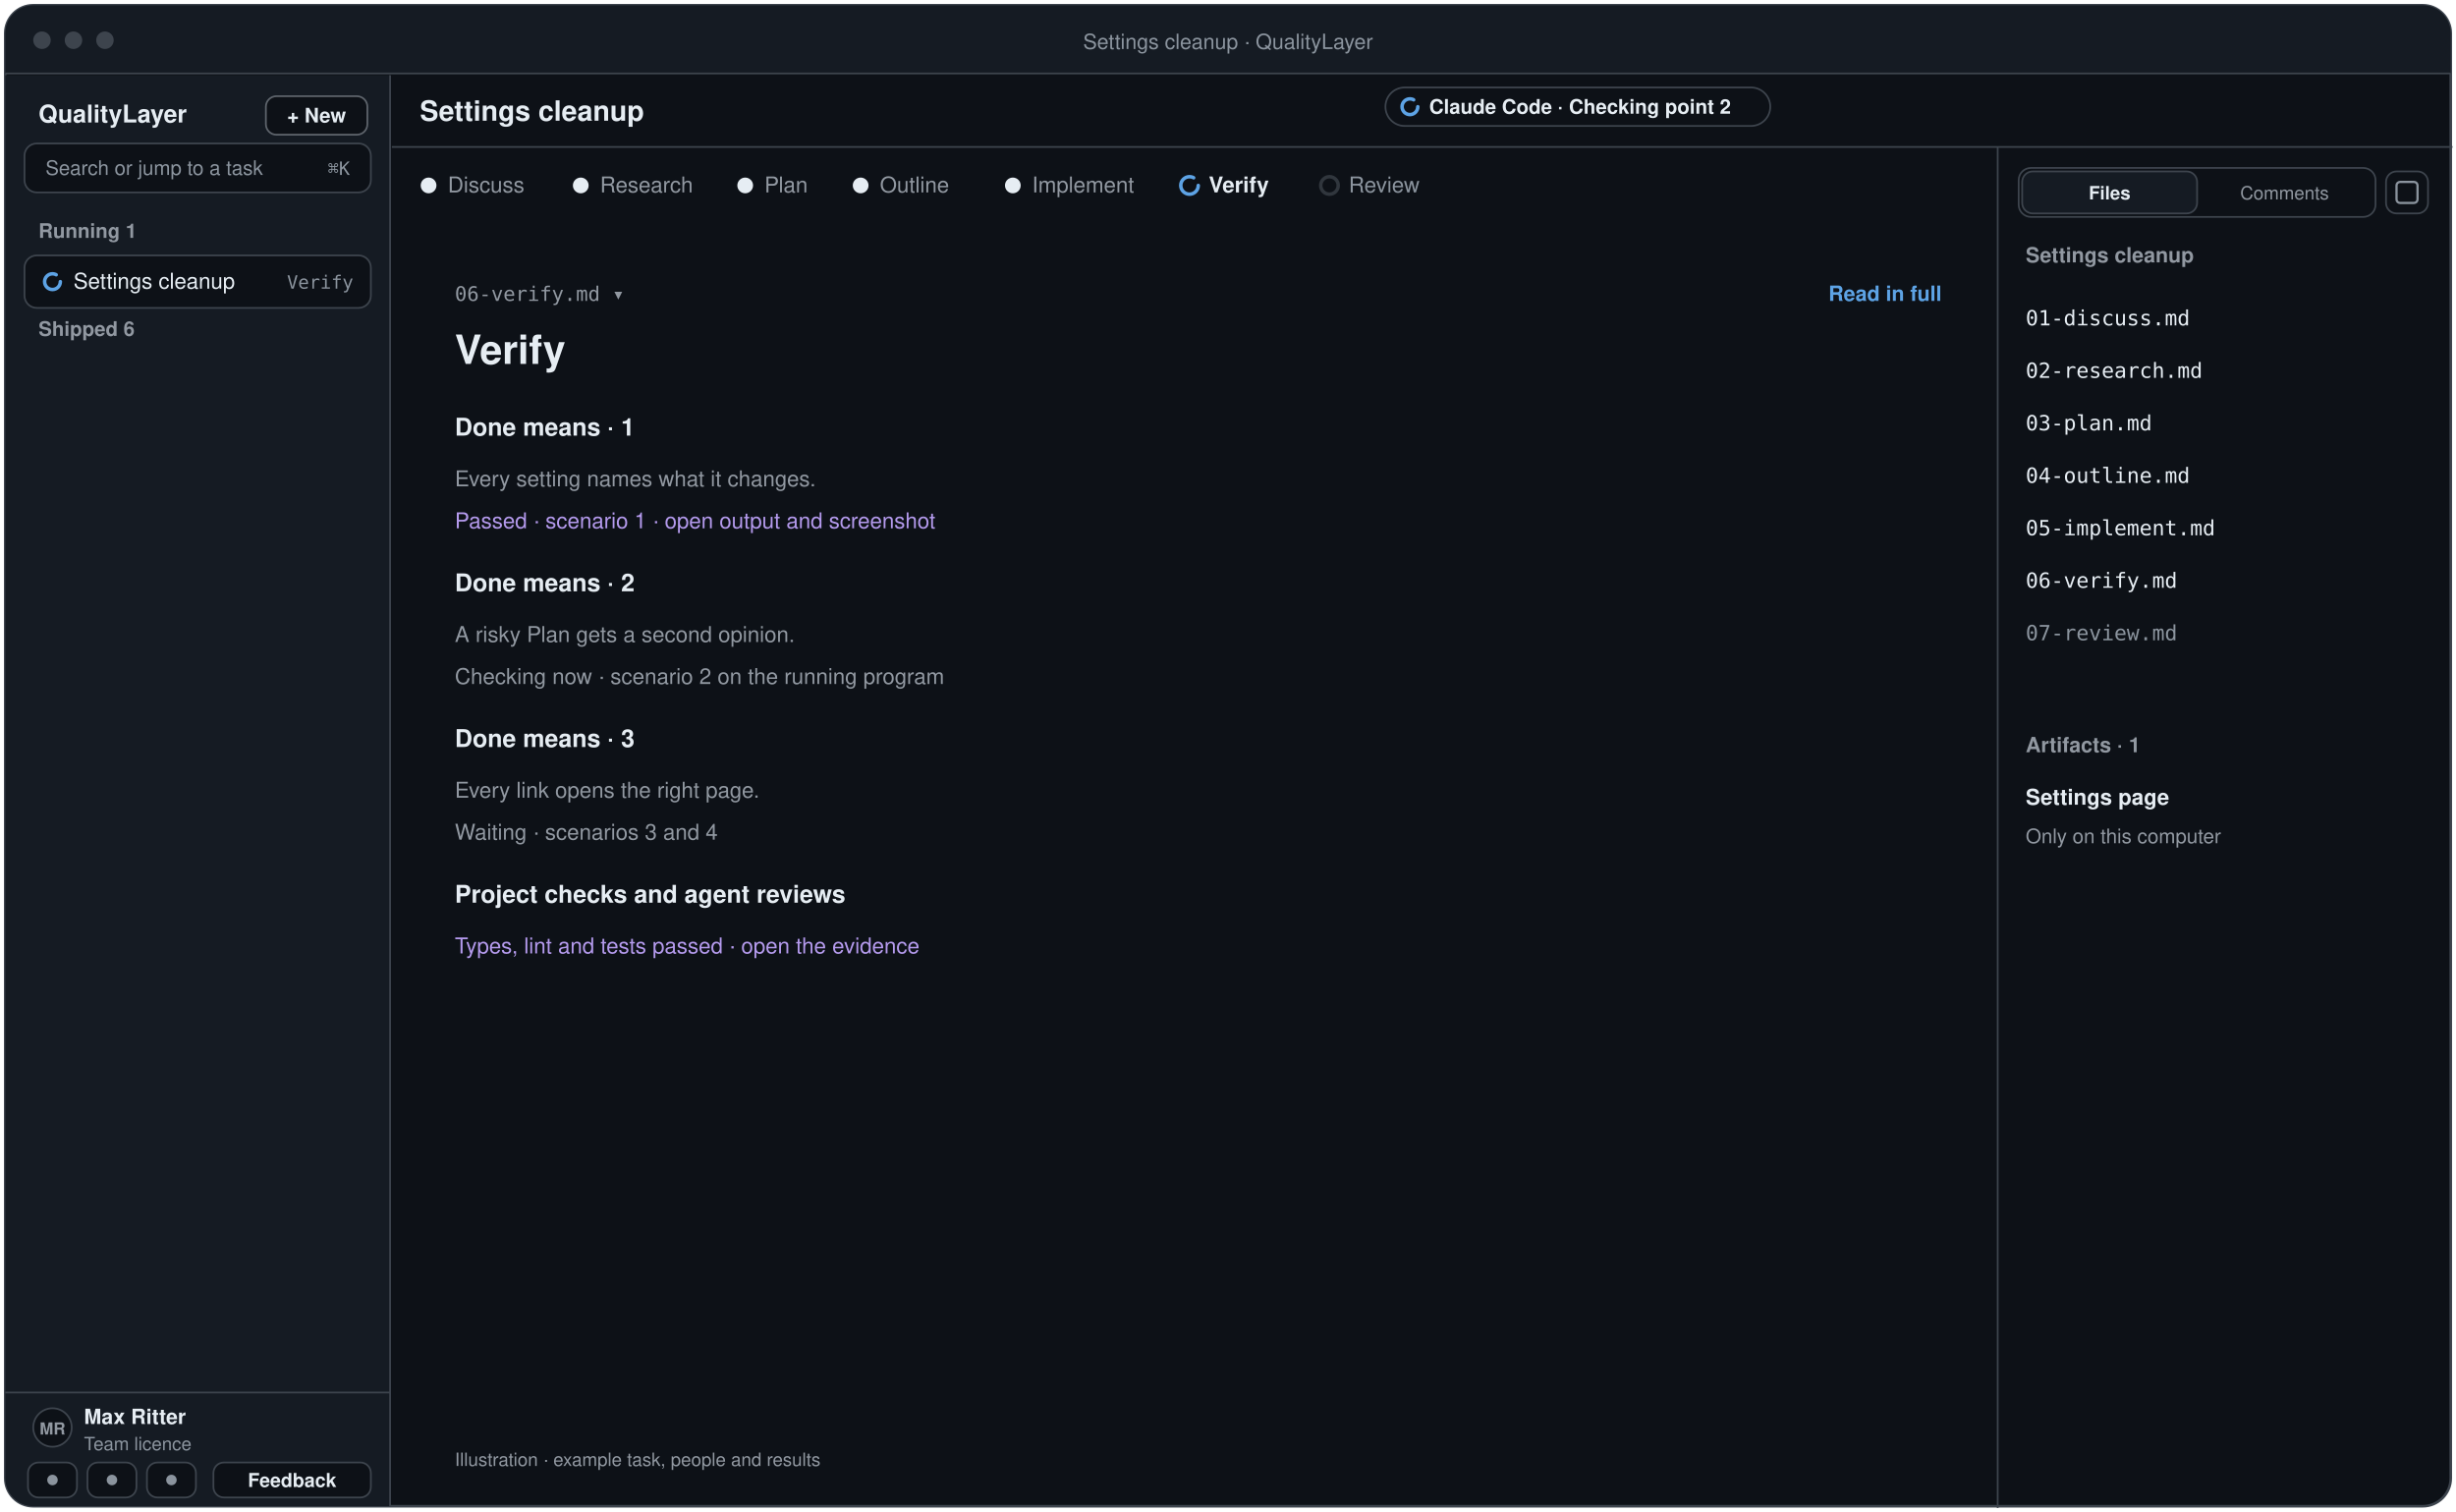
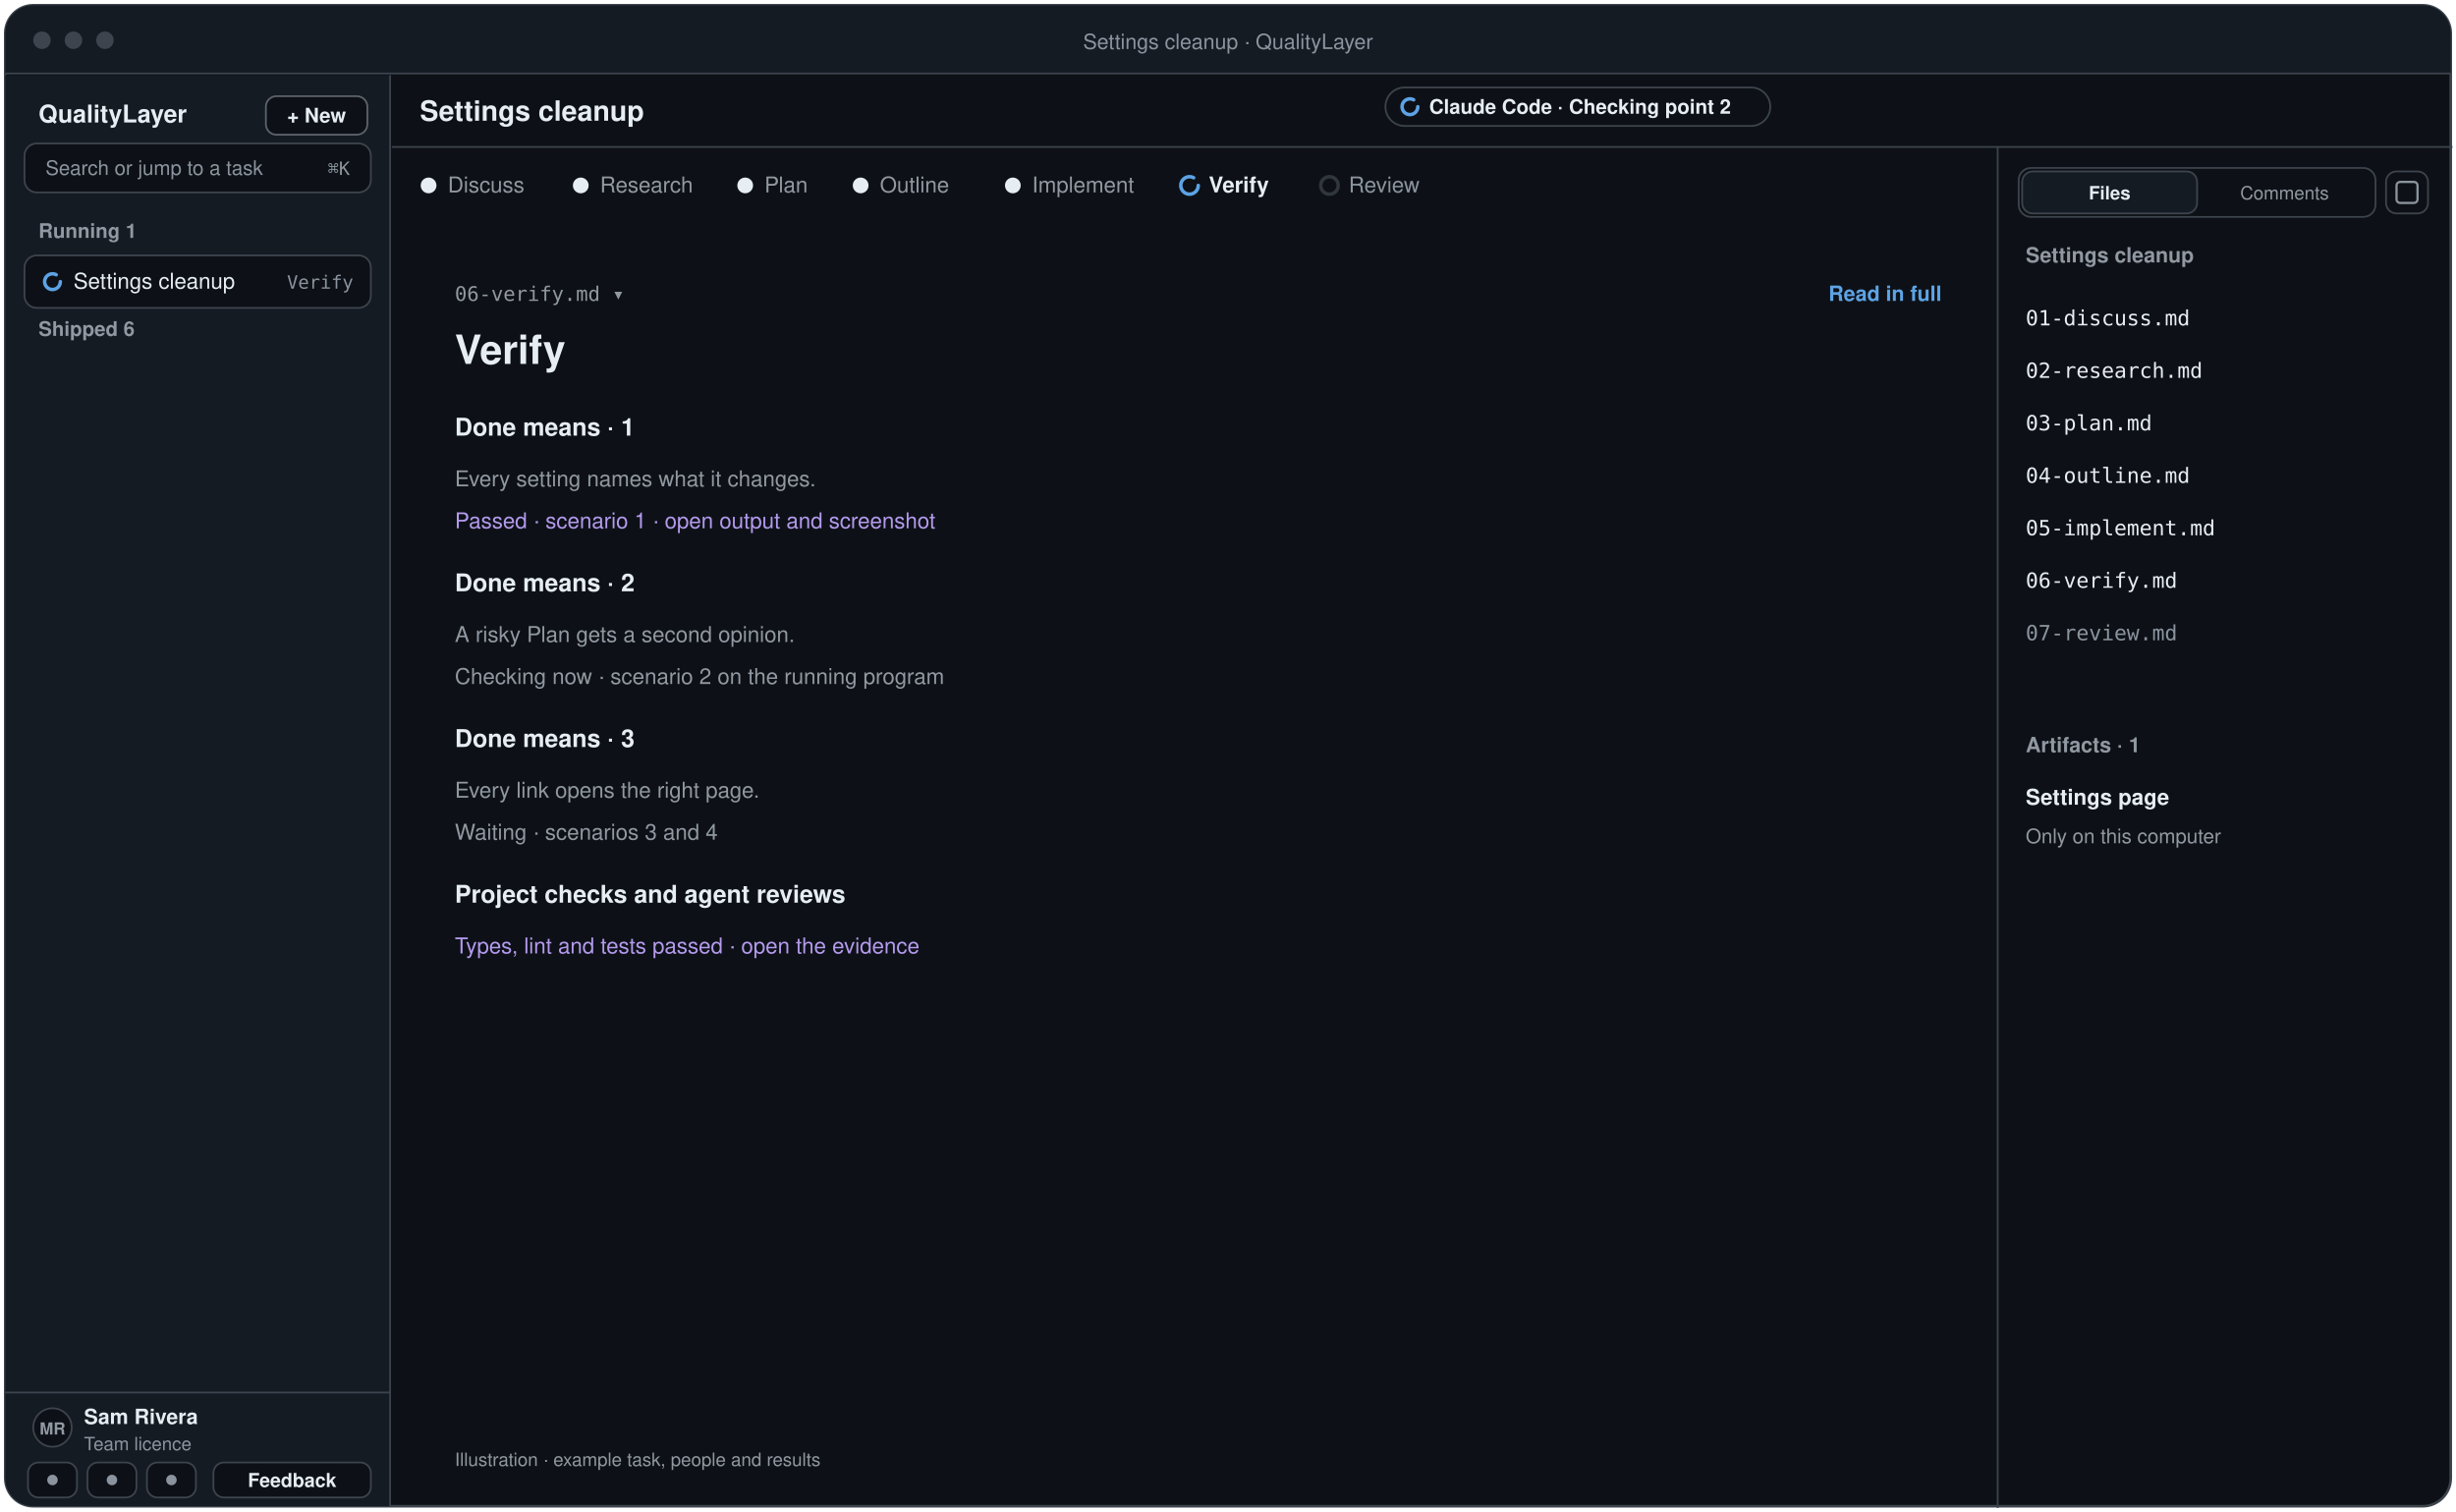
<svg xmlns="http://www.w3.org/2000/svg" style="background:#0d1117" width="1404" height="864" viewBox="-2 -2 1404 864" role="img" aria-label="Verify: named agent status, one focused Your turn card above the work, visible own words and Send for questions, and Files / Comments with artifacts within Files">
  <rect x="1" y="1" width="1398" height="858" rx="16" fill="#0d1117" stroke="#3d444d" stroke-width="1.5" />
  <path d="M1 17 a16 16 0 0 1 16 -16 H1383 a16 16 0 0 1 16 16 V40 H1 Z" fill="#151b23" />
  <line x1="1" y1="40" x2="1399" y2="40" stroke="#3d444d" />
  <circle cx="22" cy="21" r="5" fill="#3d444d" />
  <circle cx="40" cy="21" r="5" fill="#3d444d" />
  <circle cx="58" cy="21" r="5" fill="#3d444d" />
  <text x="700.0" y="26" font-family="-apple-system, BlinkMacSystemFont, 'Segoe UI', 'Helvetica Neue', Helvetica, Arial, sans-serif" font-size="12" font-weight="500" fill="#8b949e" text-anchor="middle">Settings cleanup · QualityLayer</text>
  <path d="M1 41 H221 V859 H17 a16 16 0 0 1 -16 -16 Z" fill="#151b23" />
  <line x1="221" y1="41" x2="221" y2="859" stroke="#3d444d" />
  <text x="20" y="68" font-family="-apple-system, BlinkMacSystemFont, 'Segoe UI', 'Helvetica Neue', Helvetica, Arial, sans-serif" font-size="14" font-weight="700" fill="#e6edf3" text-anchor="start">QualityLayer</text>
  <rect x="150" y="53" width="58" height="22" rx="6" fill="#0d1117" stroke="#9198a1" stroke-opacity="0.6" />
  <text x="179" y="68" font-family="-apple-system, BlinkMacSystemFont, 'Segoe UI', 'Helvetica Neue', Helvetica, Arial, sans-serif" font-size="11.5" font-weight="600" fill="#e6edf3" text-anchor="middle">+ New</text>
  <rect x="12" y="80" width="198" height="28" rx="7" fill="#0d1117" stroke="#3d444d" />
  <text x="24" y="98" font-family="-apple-system, BlinkMacSystemFont, 'Segoe UI', 'Helvetica Neue', Helvetica, Arial, sans-serif" font-size="11.5" font-weight="400" fill="#8b949e" text-anchor="start">Search or jump to a task</text>
  <text x="198" y="98" font-family="ui-monospace, SFMono-Regular, Menlo, Consolas, monospace" font-size="10.5" font-weight="500" fill="#8b949e" text-anchor="end">⌘K</text>
  <text x="20" y="134" font-family="-apple-system, BlinkMacSystemFont, 'Segoe UI', 'Helvetica Neue', Helvetica, Arial, sans-serif" font-size="11.5" font-weight="650" fill="#9198a1" text-anchor="start">Running  1</text>
  <rect x="12" y="144" width="198" height="30" rx="7" fill="#0d1117" stroke="#3d444d" />
  <circle cx="28" cy="159" r="4.5" fill="none" stroke="#5da3e5" stroke-width="2" stroke-dasharray="23.4 5.4" stroke-linecap="round" />
  <text x="40" y="163" font-family="-apple-system, BlinkMacSystemFont, 'Segoe UI', 'Helvetica Neue', Helvetica, Arial, sans-serif" font-size="12.5" font-weight="500" fill="#e6edf3" text-anchor="start">Settings cleanup</text>
  <text x="200" y="163" font-family="ui-monospace, SFMono-Regular, Menlo, Consolas, monospace" font-size="10.5" font-weight="500" fill="#8b949e" text-anchor="end">Verify</text>
  <text x="20" y="190" font-family="-apple-system, BlinkMacSystemFont, 'Segoe UI', 'Helvetica Neue', Helvetica, Arial, sans-serif" font-size="11.5" font-weight="650" fill="#9198a1" text-anchor="start">Shipped  6</text>
  <line x1="1" y1="794" x2="221" y2="794" stroke="#3d444d" />
  <circle cx="28" cy="814" r="11" fill="#0d1117" stroke="#3d444d" />
  <text x="28" y="818" font-family="-apple-system, BlinkMacSystemFont, 'Segoe UI', 'Helvetica Neue', Helvetica, Arial, sans-serif" font-size="9.5" font-weight="650" fill="#9198a1" text-anchor="middle">MR</text>
-   <text x="46" y="812" font-family="-apple-system, BlinkMacSystemFont, 'Segoe UI', 'Helvetica Neue', Helvetica, Arial, sans-serif" font-size="12" font-weight="600" fill="#e6edf3" text-anchor="start">Max Ritter</text>
+   <text x="46" y="812" font-family="-apple-system, BlinkMacSystemFont, 'Segoe UI', 'Helvetica Neue', Helvetica, Arial, sans-serif" font-size="12" font-weight="600" fill="#e6edf3" text-anchor="start">Sam Rivera</text>
  <text x="46" y="827" font-family="-apple-system, BlinkMacSystemFont, 'Segoe UI', 'Helvetica Neue', Helvetica, Arial, sans-serif" font-size="10.5" font-weight="400" fill="#8b949e" text-anchor="start">Team licence</text>
  <rect x="14" y="834" width="28" height="20" rx="6" fill="#0d1117" stroke="#3d444d" />
  <circle cx="28" cy="844" r="3" fill="#8b949e" />
  <rect x="48" y="834" width="28" height="20" rx="6" fill="#0d1117" stroke="#3d444d" />
  <circle cx="62" cy="844" r="3" fill="#8b949e" />
  <rect x="82" y="834" width="28" height="20" rx="6" fill="#0d1117" stroke="#3d444d" />
  <circle cx="96" cy="844" r="3" fill="#8b949e" />
  <rect x="120" y="834" width="90" height="20" rx="6" fill="#0d1117" stroke="#3d444d" />
  <text x="165" y="848" font-family="-apple-system, BlinkMacSystemFont, 'Segoe UI', 'Helvetica Neue', Helvetica, Arial, sans-serif" font-size="11" font-weight="600" fill="#e6edf3" text-anchor="middle">Feedback</text>
  <text x="238" y="67" font-family="-apple-system, BlinkMacSystemFont, 'Segoe UI', 'Helvetica Neue', Helvetica, Arial, sans-serif" font-size="16" font-weight="650" fill="#e6edf3" text-anchor="start">Settings cleanup</text>
  <circle cx="243" cy="104" r="4.5" fill="#e6edf3" />
  <text x="254" y="108" font-family="-apple-system, BlinkMacSystemFont, 'Segoe UI', 'Helvetica Neue', Helvetica, Arial, sans-serif" font-size="12.5" font-weight="400" fill="#9198a1">Discuss</text>
  <circle cx="330.0" cy="104" r="4.5" fill="#e6edf3" />
  <text x="341.0" y="108" font-family="-apple-system, BlinkMacSystemFont, 'Segoe UI', 'Helvetica Neue', Helvetica, Arial, sans-serif" font-size="12.5" font-weight="400" fill="#9198a1">Research</text>
  <circle cx="424.0" cy="104" r="4.5" fill="#e6edf3" />
  <text x="435.0" y="108" font-family="-apple-system, BlinkMacSystemFont, 'Segoe UI', 'Helvetica Neue', Helvetica, Arial, sans-serif" font-size="12.5" font-weight="400" fill="#9198a1">Plan</text>
  <circle cx="490.0" cy="104" r="4.5" fill="#e6edf3" />
  <text x="501.0" y="108" font-family="-apple-system, BlinkMacSystemFont, 'Segoe UI', 'Helvetica Neue', Helvetica, Arial, sans-serif" font-size="12.5" font-weight="400" fill="#9198a1">Outline</text>
  <circle cx="577.0" cy="104" r="4.5" fill="#e6edf3" />
  <text x="588.0" y="108" font-family="-apple-system, BlinkMacSystemFont, 'Segoe UI', 'Helvetica Neue', Helvetica, Arial, sans-serif" font-size="12.5" font-weight="400" fill="#9198a1">Implement</text>
  <circle cx="678.0" cy="104" r="5" fill="none" stroke="#5da3e5" stroke-width="2" stroke-dasharray="26.0 6.0" stroke-linecap="round" />
  <text x="689.0" y="108" font-family="-apple-system, BlinkMacSystemFont, 'Segoe UI', 'Helvetica Neue', Helvetica, Arial, sans-serif" font-size="12.5" font-weight="600" fill="#e6edf3">Verify</text>
  <circle cx="758.0" cy="104" r="5" fill="none" stroke="#30363d" stroke-width="2" />
  <text x="769.0" y="108" font-family="-apple-system, BlinkMacSystemFont, 'Segoe UI', 'Helvetica Neue', Helvetica, Arial, sans-serif" font-size="12.5" font-weight="400" fill="#8b949e">Review</text>
  <rect x="790" y="48" width="220.0" height="22" rx="11" fill="#0d1117" stroke="#3d444d" />
  <circle cx="804" cy="59" r="4.5" fill="none" stroke="#5da3e5" stroke-width="2" stroke-dasharray="23.4 5.4" stroke-linecap="round" />
  <text x="815" y="63" font-family="-apple-system, BlinkMacSystemFont, 'Segoe UI', 'Helvetica Neue', Helvetica, Arial, sans-serif" font-size="11.5" font-weight="600" fill="#e6edf3" text-anchor="start">Claude Code · Checking point 2</text>
  <line x1="222" y1="82" x2="1400" y2="82" stroke="#3d444d" />
  <text x="258" y="170" font-family="ui-monospace, SFMono-Regular, Menlo, Consolas, monospace" font-size="11.5" font-weight="500" fill="#9198a1" text-anchor="start">06-verify.md  ▾</text>
  <text x="1108" y="170" font-family="-apple-system, BlinkMacSystemFont, 'Segoe UI', 'Helvetica Neue', Helvetica, Arial, sans-serif" font-size="12" font-weight="600" fill="#5da3e5" text-anchor="end">Read in full</text>
  <text x="258" y="206" font-family="-apple-system, BlinkMacSystemFont, 'Segoe UI', 'Helvetica Neue', Helvetica, Arial, sans-serif" font-size="23" font-weight="650" fill="#e6edf3" text-anchor="start">Verify</text>
  <text x="258" y="247" font-family="-apple-system, BlinkMacSystemFont, 'Segoe UI', 'Helvetica Neue', Helvetica, Arial, sans-serif" font-size="14" font-weight="650" fill="#e6edf3" text-anchor="start">Done means · 1</text>
  <text x="258" y="276" font-family="-apple-system, BlinkMacSystemFont, 'Segoe UI', 'Helvetica Neue', Helvetica, Arial, sans-serif" font-size="12.5" font-weight="500" fill="#9198a1" text-anchor="start">Every setting names what it changes.</text>
  <text x="258" y="300" font-family="-apple-system, BlinkMacSystemFont, 'Segoe UI', 'Helvetica Neue', Helvetica, Arial, sans-serif" font-size="12.5" font-weight="500" fill="#b49aed" text-anchor="start">Passed · scenario 1 · open output and screenshot</text>
  <text x="258" y="336" font-family="-apple-system, BlinkMacSystemFont, 'Segoe UI', 'Helvetica Neue', Helvetica, Arial, sans-serif" font-size="14" font-weight="650" fill="#e6edf3" text-anchor="start">Done means · 2</text>
  <text x="258" y="365" font-family="-apple-system, BlinkMacSystemFont, 'Segoe UI', 'Helvetica Neue', Helvetica, Arial, sans-serif" font-size="12.5" font-weight="500" fill="#9198a1" text-anchor="start">A risky Plan gets a second opinion.</text>
  <text x="258" y="389" font-family="-apple-system, BlinkMacSystemFont, 'Segoe UI', 'Helvetica Neue', Helvetica, Arial, sans-serif" font-size="12.5" font-weight="500" fill="#9198a1" text-anchor="start">Checking now · scenario 2 on the running program</text>
  <text x="258" y="425" font-family="-apple-system, BlinkMacSystemFont, 'Segoe UI', 'Helvetica Neue', Helvetica, Arial, sans-serif" font-size="14" font-weight="650" fill="#e6edf3" text-anchor="start">Done means · 3</text>
  <text x="258" y="454" font-family="-apple-system, BlinkMacSystemFont, 'Segoe UI', 'Helvetica Neue', Helvetica, Arial, sans-serif" font-size="12.5" font-weight="500" fill="#9198a1" text-anchor="start">Every link opens the right page.</text>
  <text x="258" y="478" font-family="-apple-system, BlinkMacSystemFont, 'Segoe UI', 'Helvetica Neue', Helvetica, Arial, sans-serif" font-size="12.5" font-weight="500" fill="#9198a1" text-anchor="start">Waiting · scenarios 3 and 4</text>
  <text x="258" y="514" font-family="-apple-system, BlinkMacSystemFont, 'Segoe UI', 'Helvetica Neue', Helvetica, Arial, sans-serif" font-size="14" font-weight="650" fill="#e6edf3" text-anchor="start">Project checks and agent reviews</text>
  <text x="258" y="543" font-family="-apple-system, BlinkMacSystemFont, 'Segoe UI', 'Helvetica Neue', Helvetica, Arial, sans-serif" font-size="12.5" font-weight="500" fill="#b49aed" text-anchor="start">Types, lint and tests passed · open the evidence</text>
  <line x1="1140" y1="82" x2="1140" y2="860" stroke="#3d444d" />
  <rect x="1152" y="94" width="204" height="28" rx="7" fill="#0d1117" stroke="#3d444d" />
  <rect x="1154.0" y="96" width="100.0" height="24" rx="6" fill="#151b23" stroke="#3d444d" />
  <text x="1204.0" y="112" font-family="-apple-system, BlinkMacSystemFont, 'Segoe UI', 'Helvetica Neue', Helvetica, Arial, sans-serif" font-size="10.5" font-weight="600" fill="#e6edf3" text-anchor="middle">Files</text>
  <text x="1304.0" y="112" font-family="-apple-system, BlinkMacSystemFont, 'Segoe UI', 'Helvetica Neue', Helvetica, Arial, sans-serif" font-size="10.5" font-weight="500" fill="#9198a1" text-anchor="middle">Comments</text>
  <rect x="1362" y="96" width="24" height="24" rx="6" fill="#0d1117" stroke="#3d444d" />
  <rect x="1368" y="102" width="12" height="12" rx="2" fill="none" stroke="#8b949e" stroke-width="1.3" />
  <text x="1156" y="148" font-family="-apple-system, BlinkMacSystemFont, 'Segoe UI', 'Helvetica Neue', Helvetica, Arial, sans-serif" font-size="12" font-weight="600" fill="#9198a1" text-anchor="start">Settings cleanup</text>
  <text x="1156" y="184" font-family="ui-monospace, SFMono-Regular, Menlo, Consolas, monospace" font-size="12" font-weight="500" fill="#e6edf3" text-anchor="start">01-discuss.md</text>
  <text x="1156" y="214" font-family="ui-monospace, SFMono-Regular, Menlo, Consolas, monospace" font-size="12" font-weight="500" fill="#e6edf3" text-anchor="start">02-research.md</text>
  <text x="1156" y="244" font-family="ui-monospace, SFMono-Regular, Menlo, Consolas, monospace" font-size="12" font-weight="500" fill="#e6edf3" text-anchor="start">03-plan.md</text>
  <text x="1156" y="274" font-family="ui-monospace, SFMono-Regular, Menlo, Consolas, monospace" font-size="12" font-weight="500" fill="#e6edf3" text-anchor="start">04-outline.md</text>
  <text x="1156" y="304" font-family="ui-monospace, SFMono-Regular, Menlo, Consolas, monospace" font-size="12" font-weight="500" fill="#e6edf3" text-anchor="start">05-implement.md</text>
  <text x="1156" y="334" font-family="ui-monospace, SFMono-Regular, Menlo, Consolas, monospace" font-size="12" font-weight="500" fill="#e6edf3" text-anchor="start">06-verify.md</text>
  <text x="1156" y="364" font-family="ui-monospace, SFMono-Regular, Menlo, Consolas, monospace" font-size="12" font-weight="500" fill="#8b949e" text-anchor="start">07-review.md</text>
  <text x="1156" y="428" font-family="-apple-system, BlinkMacSystemFont, 'Segoe UI', 'Helvetica Neue', Helvetica, Arial, sans-serif" font-size="12" font-weight="600" fill="#9198a1" text-anchor="start">Artifacts · 1</text>
  <text x="1156" y="458" font-family="-apple-system, BlinkMacSystemFont, 'Segoe UI', 'Helvetica Neue', Helvetica, Arial, sans-serif" font-size="12.5" font-weight="600" fill="#e6edf3" text-anchor="start">Settings page</text>
  <text x="1156" y="480" font-family="-apple-system, BlinkMacSystemFont, 'Segoe UI', 'Helvetica Neue', Helvetica, Arial, sans-serif" font-size="11.5" font-weight="400" fill="#9198a1" text-anchor="start">Only on this computer</text>
  <text x="258" y="836" font-family="-apple-system, BlinkMacSystemFont, 'Segoe UI', 'Helvetica Neue', Helvetica, Arial, sans-serif" font-size="10.5" font-weight="400" fill="#9198a1" text-anchor="start">Illustration · example task, people and results</text>
</svg>
